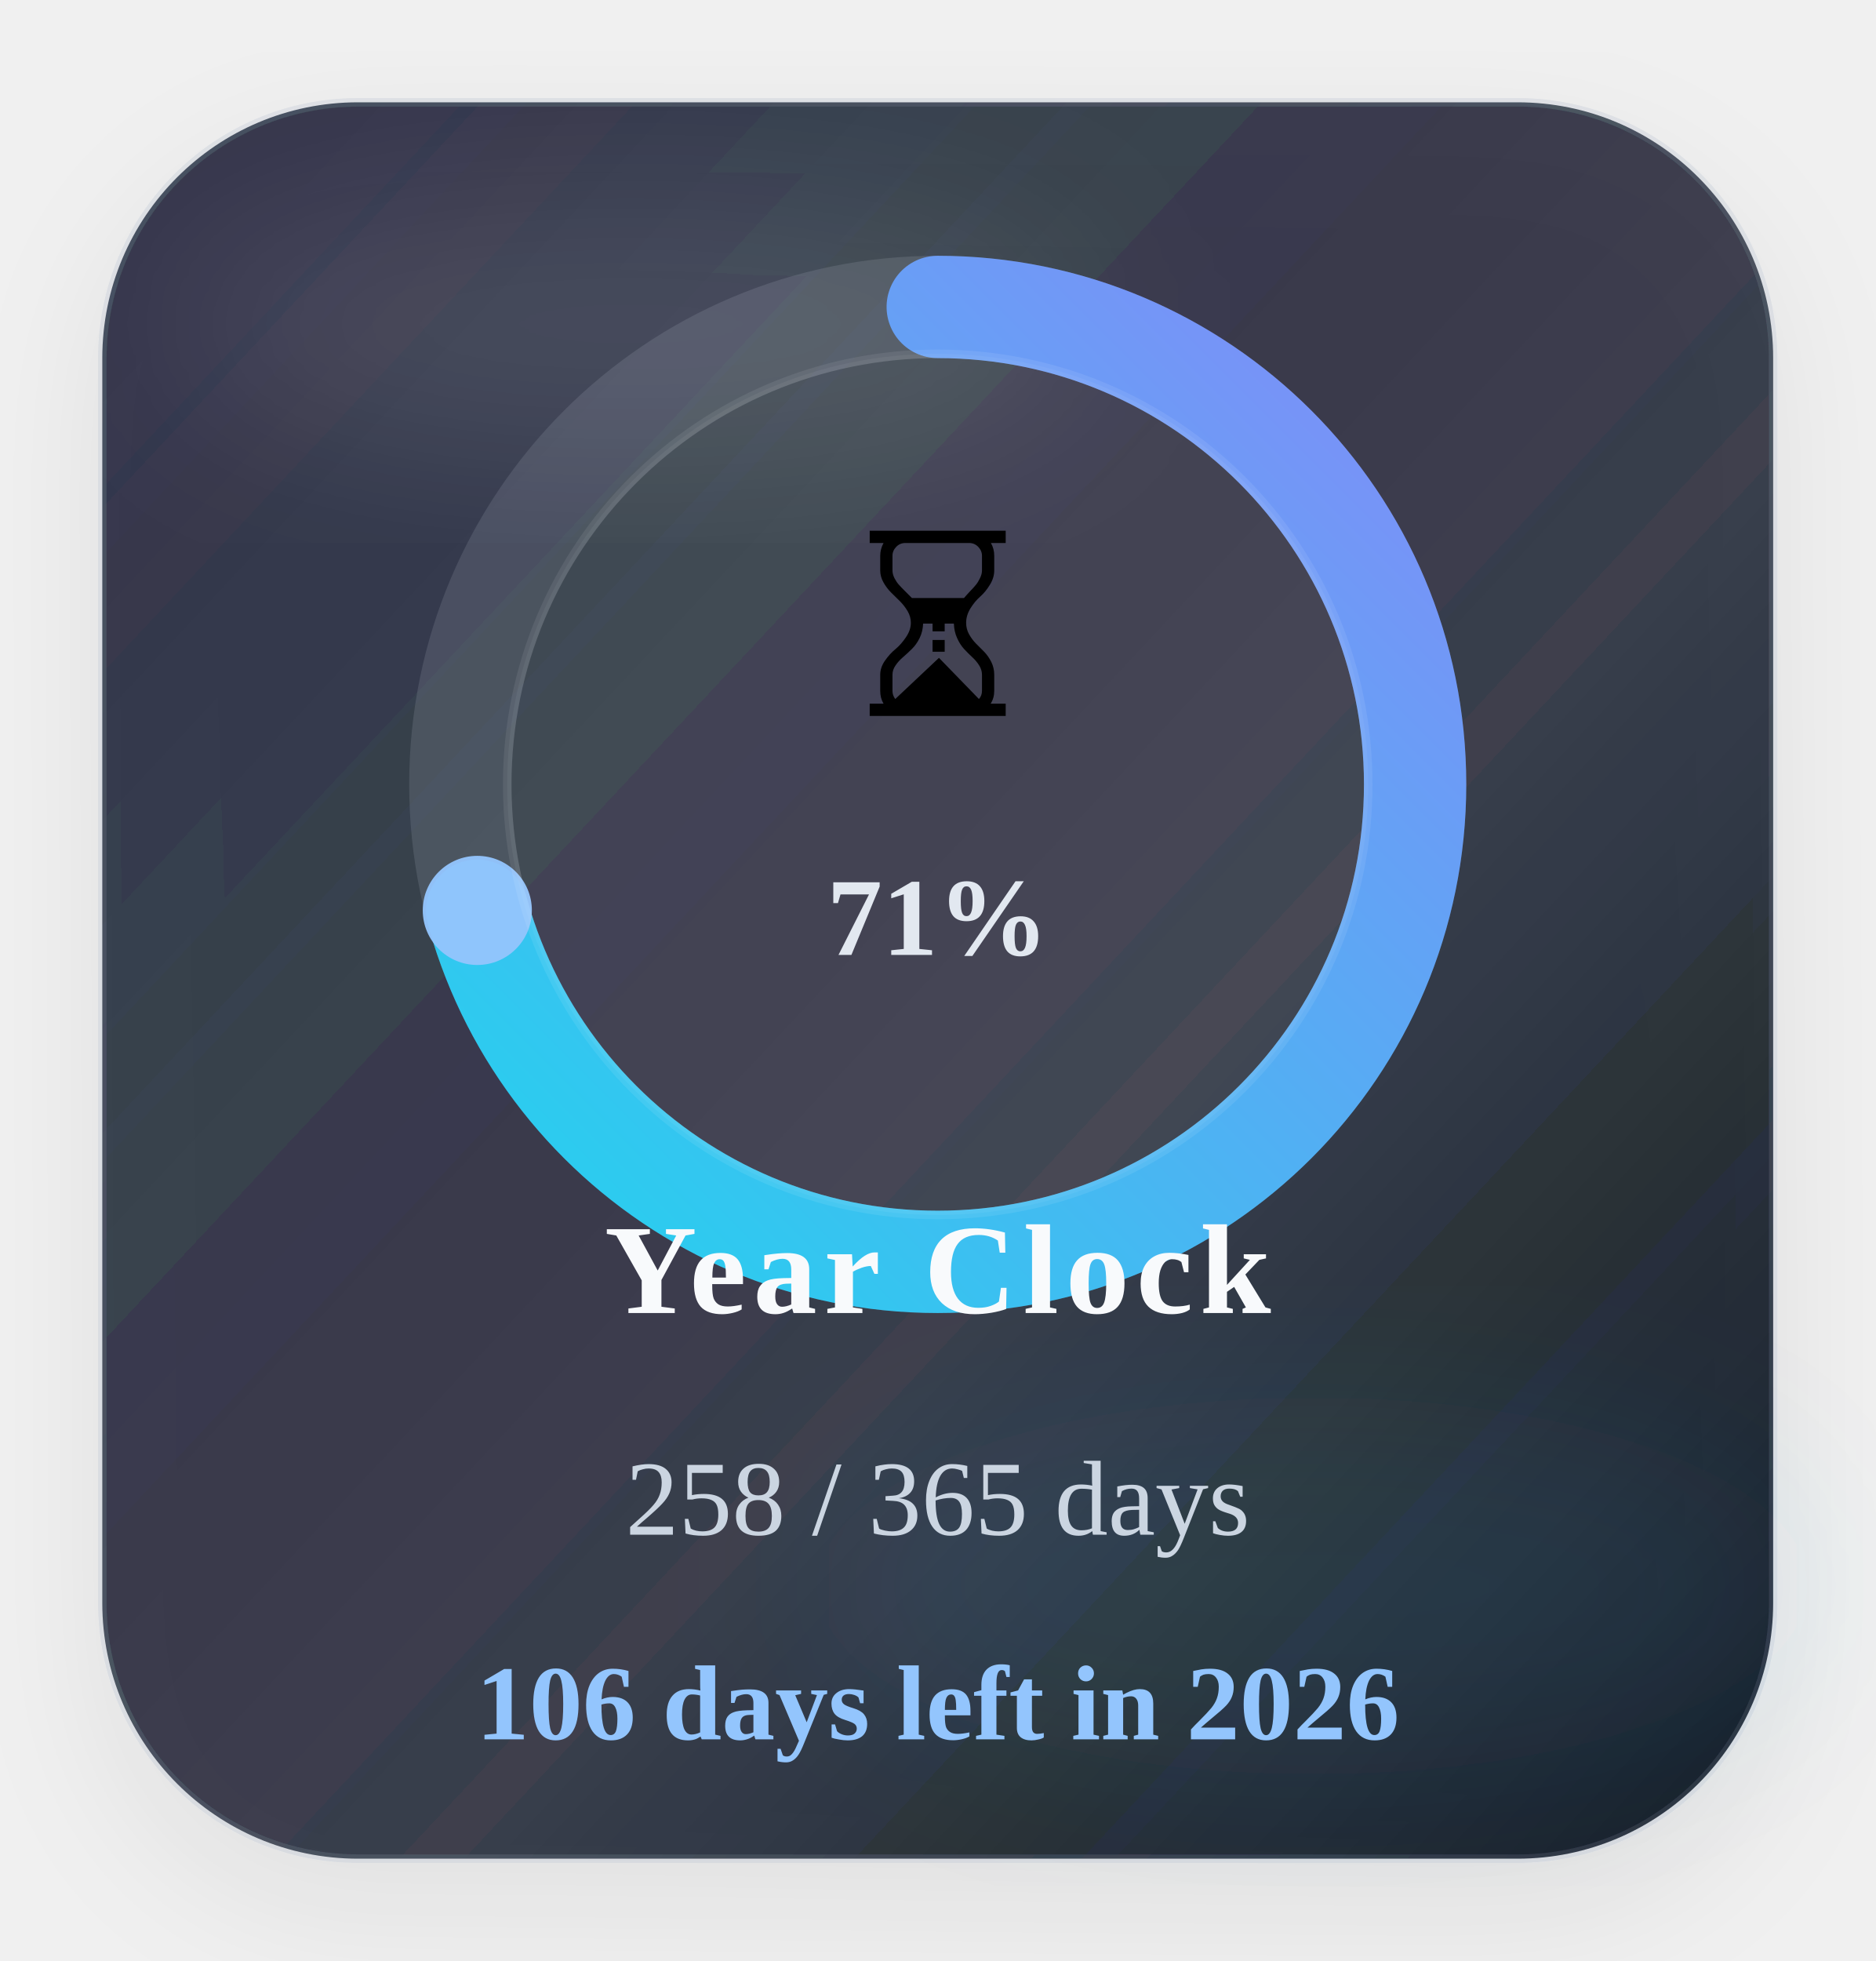
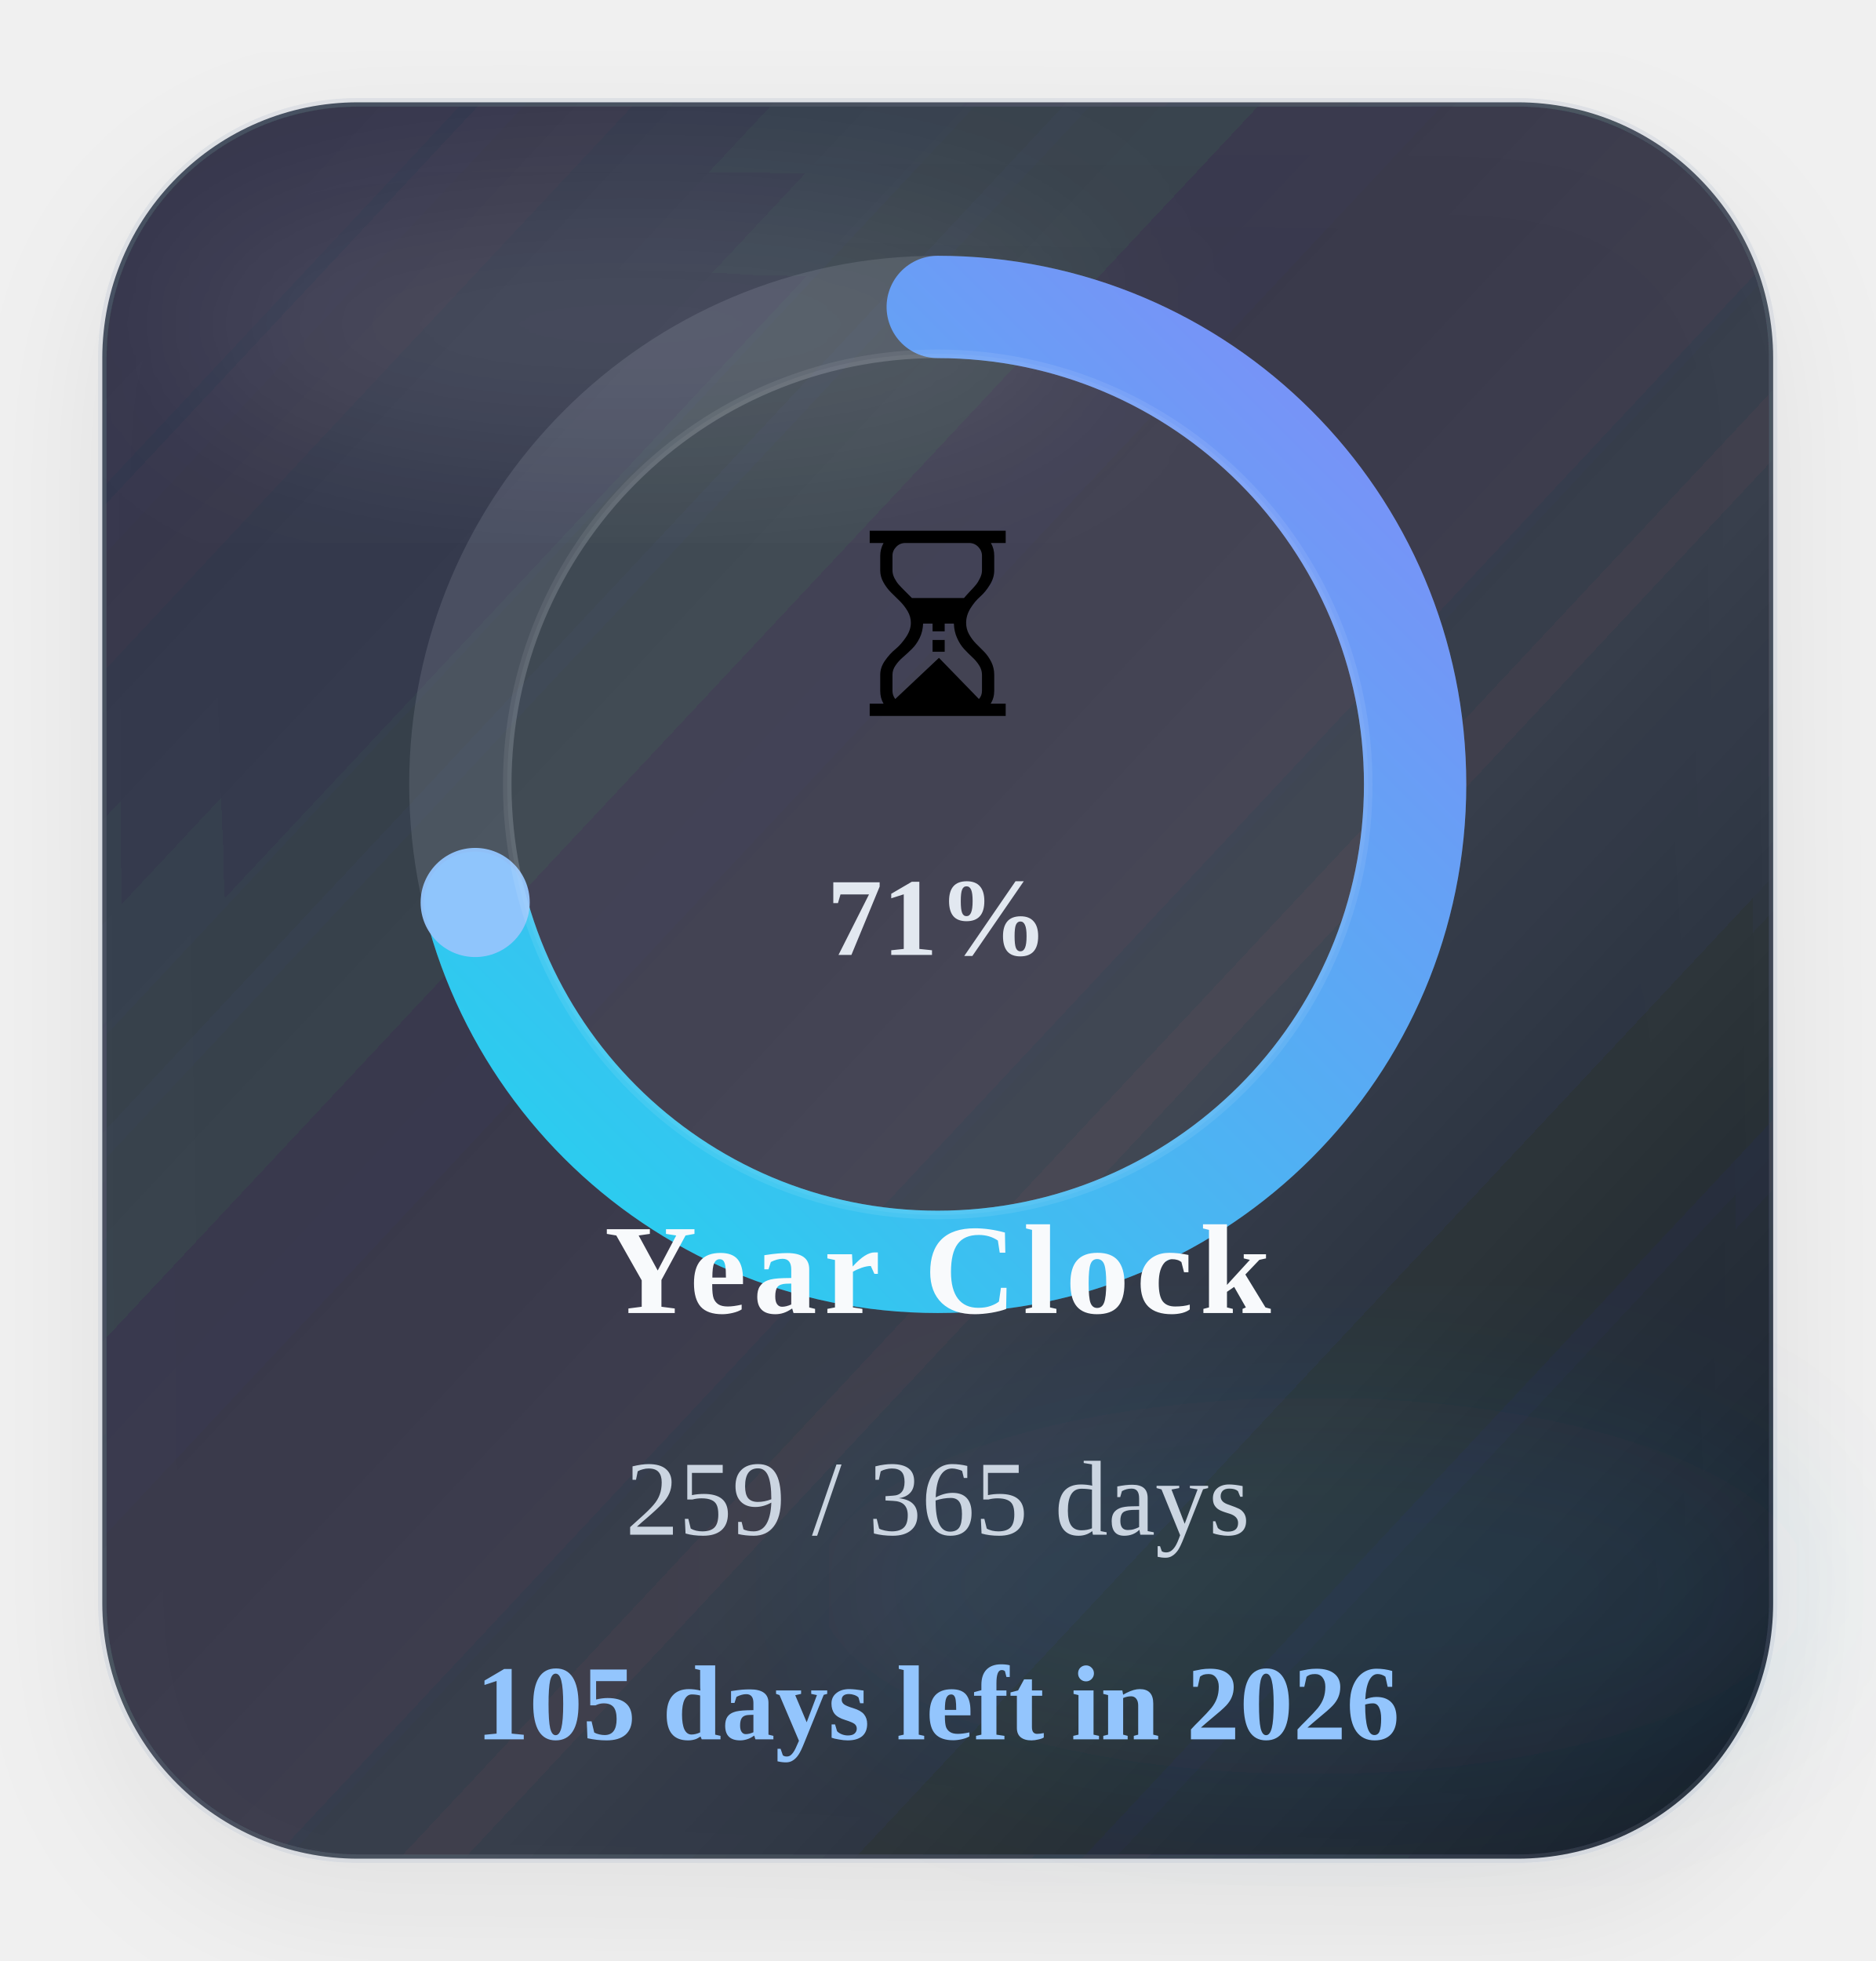
<svg xmlns="http://www.w3.org/2000/svg" width="220" height="230" viewBox="0 0 220 230" role="img" aria-label="Time progress for 2026">
  <defs>
    <linearGradient id="timeGradient" x1="0%" y1="0%" x2="100%" y2="100%">
      <stop offset="0%" stop-color="#22d3ee" />
      <stop offset="100%" stop-color="#818cf8" />
    </linearGradient>
    <linearGradient id="timeCard" x1="0%" y1="0%" x2="100%" y2="100%">
      <stop offset="0%" stop-color="#1c2537" stop-opacity="0.88" />
      <stop offset="60%" stop-color="#111827" stop-opacity="0.8" />
      <stop offset="100%" stop-color="#0b1220" stop-opacity="0.96" />
    </linearGradient>
    <filter id="timeShadow" x="-25%" y="-25%" width="150%" height="150%">
      <feDropShadow dx="0" dy="6" stdDeviation="8" flood-color="#020617" flood-opacity="0.08" />
    </filter>
    <filter id="timeBlur" x="-30%" y="-30%" width="160%" height="160%">
      <feGaussianBlur stdDeviation="10" />
    </filter>
  </defs>
  <rect x="12" y="12" width="196" height="206" rx="30" fill="url(#timeCard)" stroke="#94a3b8" stroke-opacity="0.18" filter="url(#timeShadow)" />
  <ellipse cx="74" cy="38" rx="54" ry="16" fill="#ffffff" fill-opacity="0.09" filter="url(#timeBlur)" />
  <ellipse cx="154" cy="186" rx="58" ry="22" fill="#38bdf8" fill-opacity="0.08" filter="url(#timeBlur)" />
  <circle class="ring-track" cx="110" cy="92" r="56" fill="none" stroke="#cbd5e1" stroke-opacity="0.14" stroke-width="12" />
-   <circle class="progress-ring" cx="110" cy="92" r="56" fill="none" stroke="url(#timeGradient)" stroke-width="12" stroke-linecap="round" stroke-dasharray="351.86" stroke-dashoffset="102.93" data-target-offset="102.93" data-ring-length="351.86" transform="rotate(-90 110 92)" />
-   <circle class="progress-endcap" cx="55.99" cy="106.78" r="6.4" fill="#93c5fd" fill-opacity="0.96" data-center-x="110" data-center-y="92" data-radius="56" data-target-angle="164.6924" />
+   <circle class="progress-ring" cx="110" cy="92" r="56" fill="none" stroke="url(#timeGradient)" stroke-width="12" stroke-linecap="round" stroke-dasharray="351.86" stroke-dashoffset="101.96" data-target-offset="101.96" data-ring-length="351.86" transform="rotate(-90 110 92)" />
+   <circle class="progress-endcap" cx="55.74" cy="105.85" r="6.4" fill="#93c5fd" fill-opacity="0.96" data-center-x="110" data-center-y="92" data-radius="56" data-target-angle="165.6787" />
  <circle class="ring-core" cx="110" cy="92" r="50.5" fill="#ffffff" fill-opacity="0.05" stroke="#ffffff" stroke-opacity="0.08" />
  <text class="progress-emoji" x="110" y="84" text-anchor="middle" font-size="30">⏳</text>
  <text class="progress-percent" x="110" y="112" text-anchor="middle" font-size="13" font-weight="700" fill="#e2e8f0">71%</text>
  <text class="progress-label" x="110" y="154" text-anchor="middle" font-size="15" font-weight="700" letter-spacing="0.8" fill="#f8fafc">Year Clock</text>
-   <text class="progress-value" x="110" y="180" text-anchor="middle" font-size="12.5" fill="#cbd5e1">258 / 365 days</text>
-   <text class="progress-status" data-status-state="remaining" x="110" y="204" text-anchor="middle" font-size="12.5" font-weight="700" fill="#93c5fd">106 days left in 2026</text>
+   <text class="progress-value" x="110" y="180" text-anchor="middle" font-size="12.5" fill="#cbd5e1">259 / 365 days</text>
+   <text class="progress-status" data-status-state="remaining" x="110" y="204" text-anchor="middle" font-size="12.5" font-weight="700" fill="#93c5fd">105 days left in 2026</text>
</svg>
